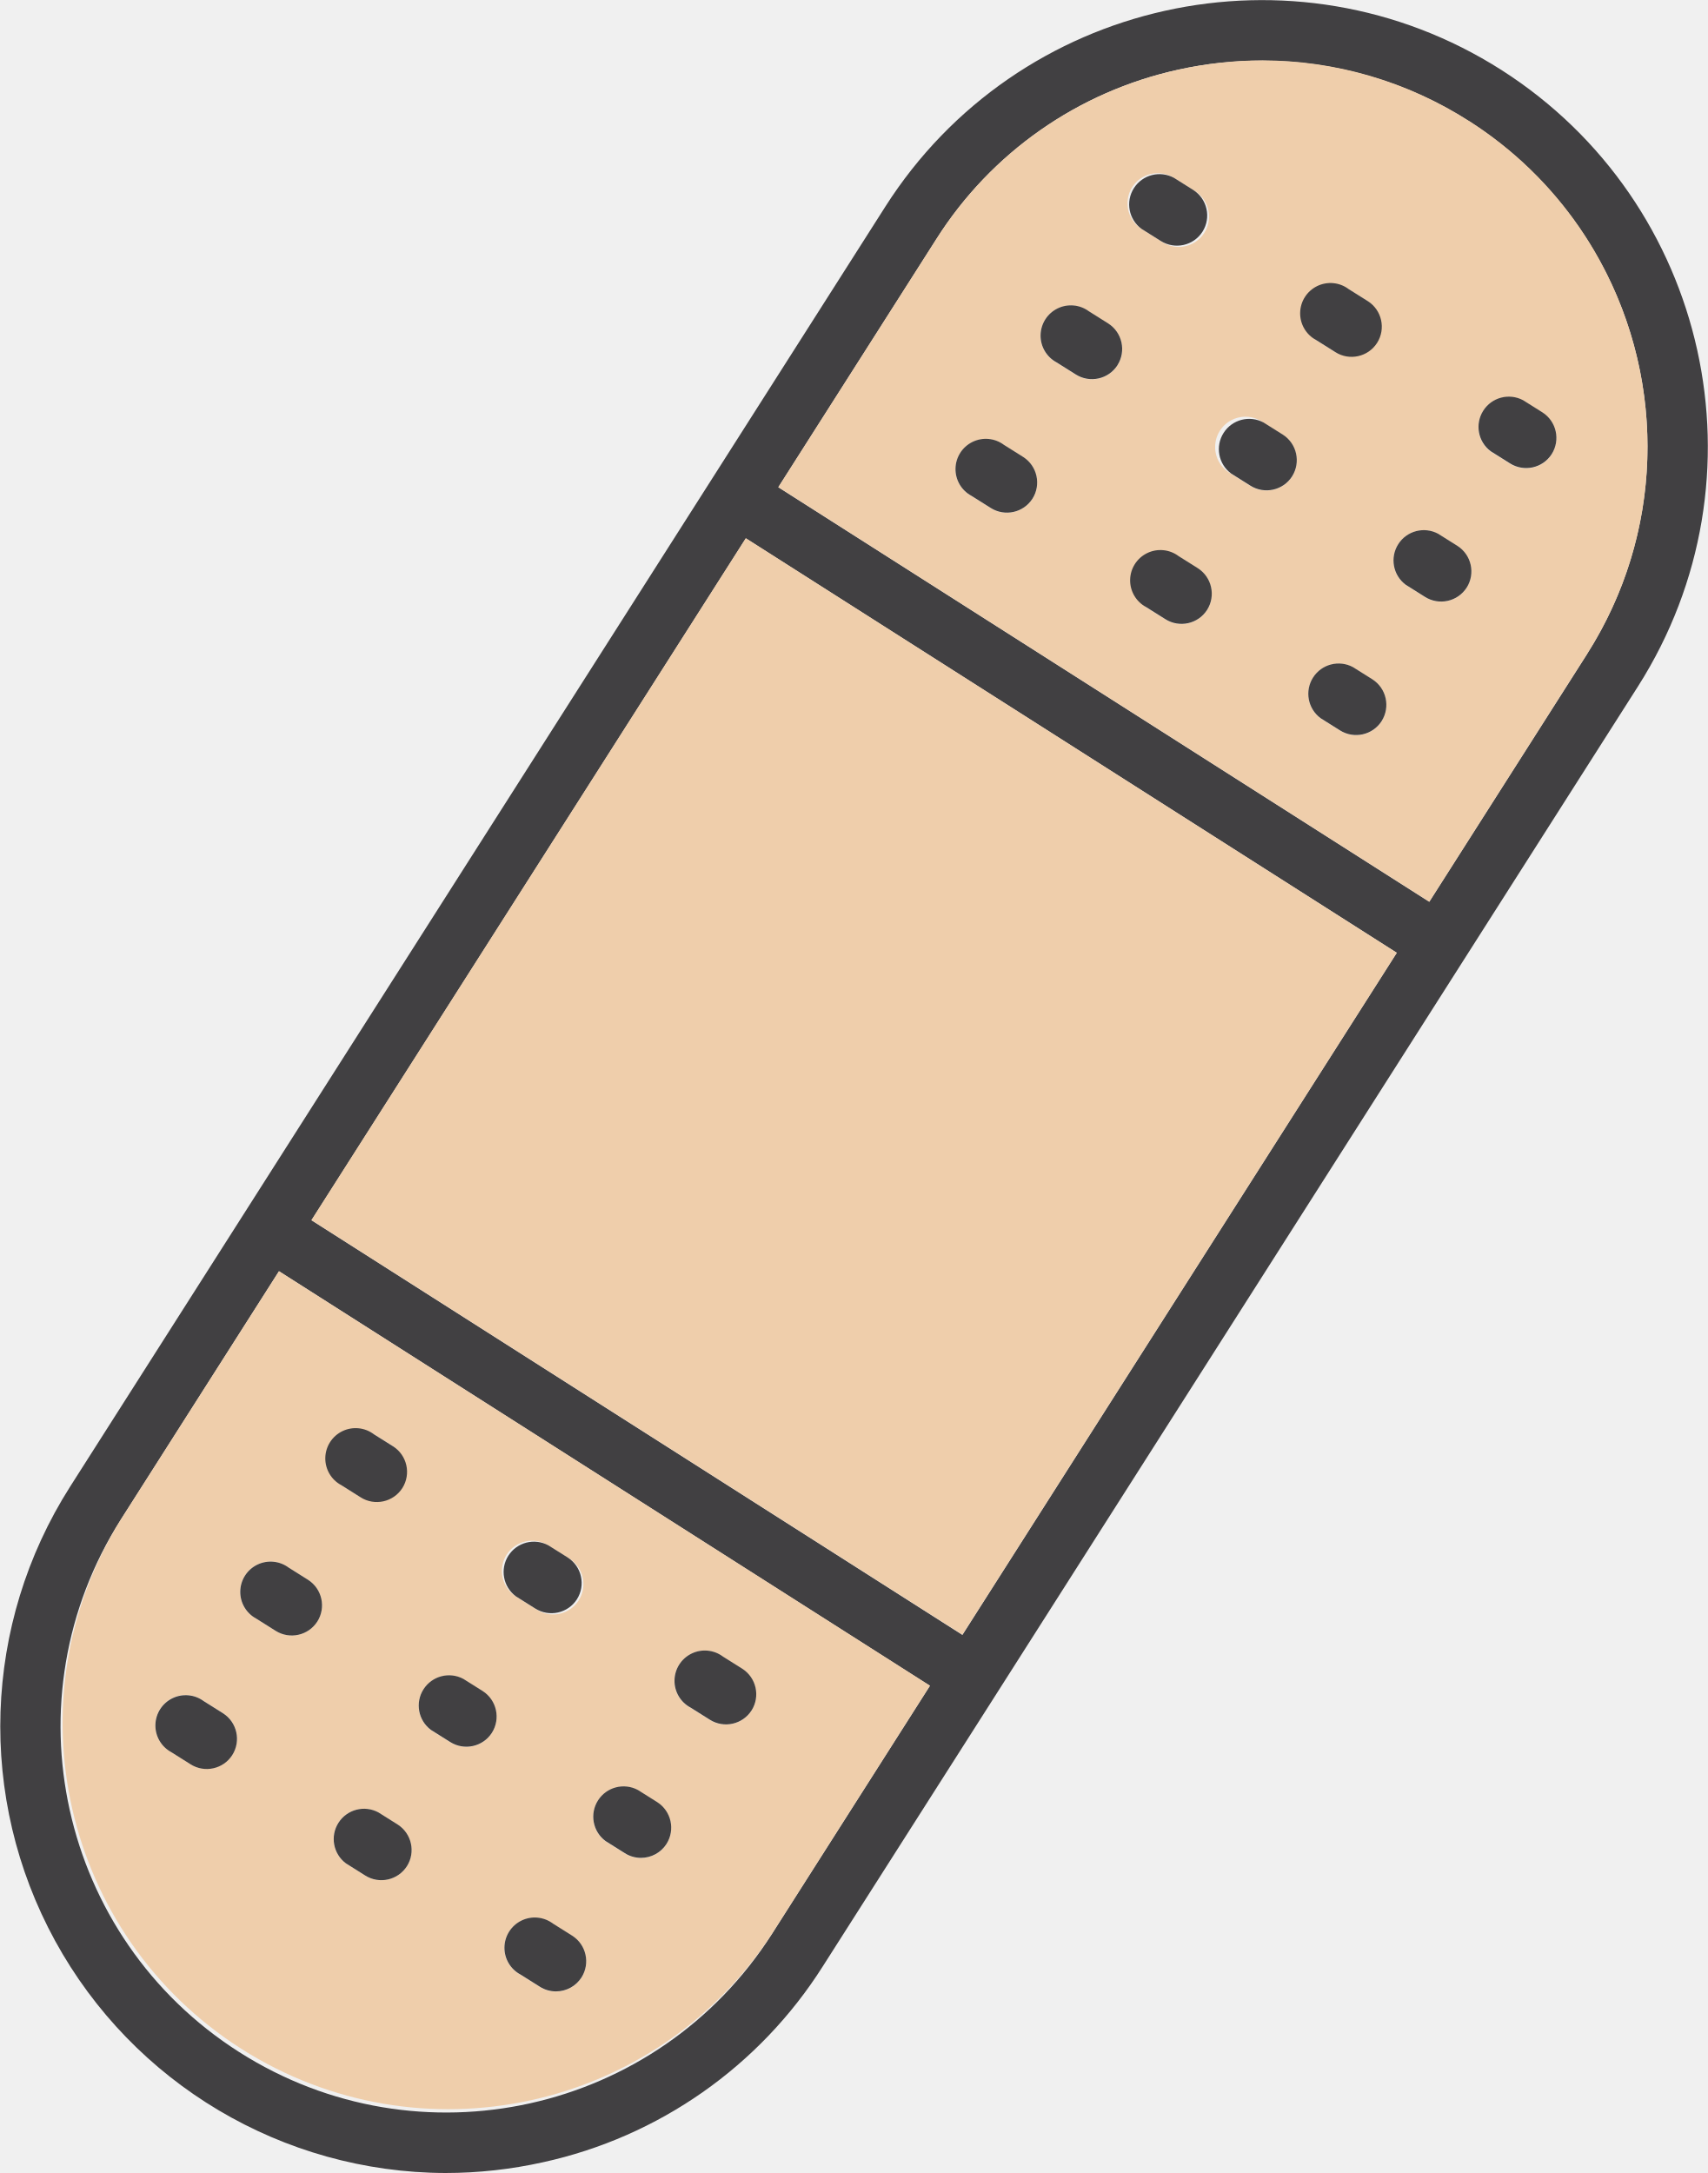
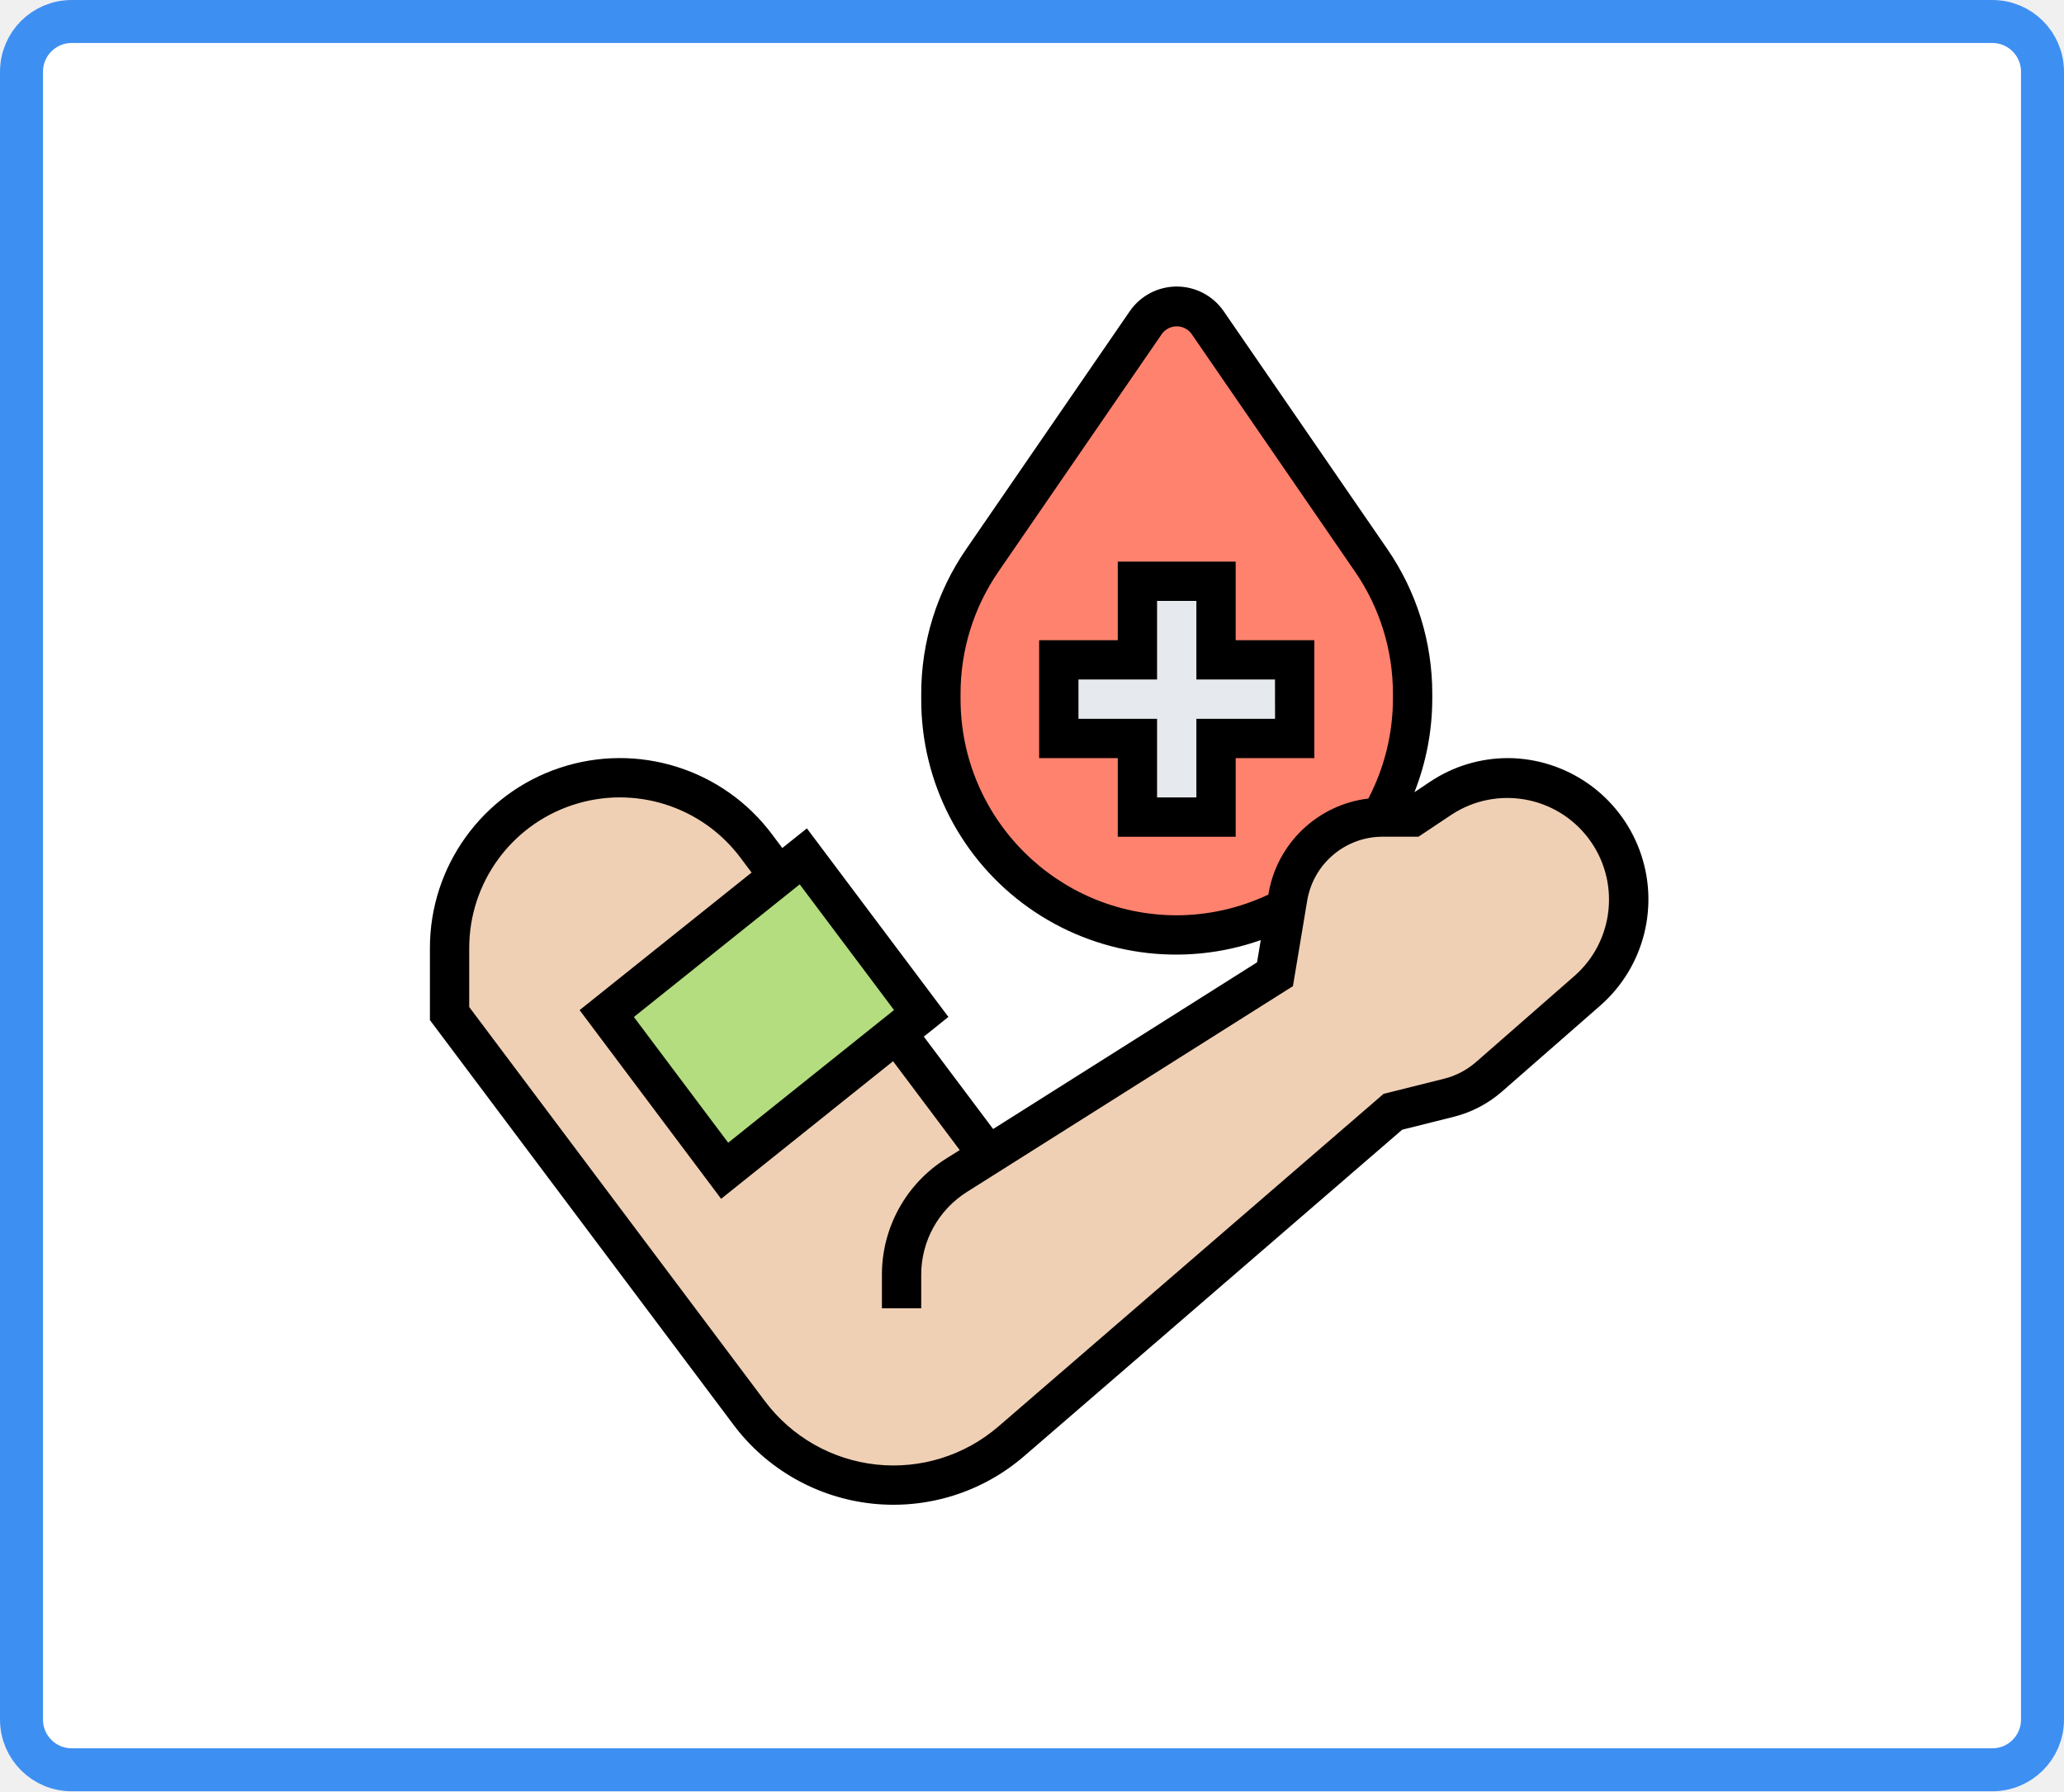
- <svg xmlns="http://www.w3.org/2000/svg" id="_42" data-name="42" width="56.355" height="71.7" viewBox="0 0 56.355 71.7">
-   <defs>
-     <clipPath id="clip-path">
-       <rect id="Rectángulo_403344" data-name="Rectángulo 403344" width="56.355" height="71.7" fill="none" />
-     </clipPath>
-   </defs>
-   <g id="Grupo_1102884" data-name="Grupo 1102884" clip-path="url(#clip-path)">
-     <path id="Trazado_881738" data-name="Trazado 881738" d="M49.543,2.311A14.727,14.727,0,0,0,29.21,6.821l-5.747,9.025h0L2.311,49.057A14.735,14.735,0,0,0,14.7,71.7a14.877,14.877,0,0,0,3.218-.355,14.63,14.63,0,0,0,9.232-6.466L32.9,55.855h0l15.4-24.185,5.748-9.025A14.744,14.744,0,0,0,49.543,2.311m-24.071,61.5A12.732,12.732,0,0,1,3.993,50.129l5.212-8.184L30.684,55.624Zm6.283-9.866L10.277,40.263l14.332-22.5L46.088,31.438Zm20.616-32.37L47.16,29.756,25.681,16.077l5.212-8.184A12.649,12.649,0,0,1,38.875,2.3,12.823,12.823,0,0,1,41.657,2,12.738,12.738,0,0,1,52.371,21.572" transform="translate(0 0)" fill="#414042" />
-     <path id="Trazado_881739" data-name="Trazado 881739" d="M150.291,211.5,135.958,234l-21.478-13.679,14.332-22.5Z" transform="translate(-104.204 -180.062)" fill="#efceab" />
-     <path id="Trazado_881740" data-name="Trazado 881740" d="M29.442,467.241l-5.212,8.184A12.732,12.732,0,0,0,45.709,489.1l5.212-8.184ZM27.9,483.2a1,1,0,0,1-1.378.305l-.635-.4a1,1,0,1,1,1.071-1.683l.636.4A1,1,0,0,1,27.9,483.2m2.805-4.4a1,1,0,0,1-1.378.305l-.635-.4a1,1,0,1,1,1.071-1.682l.636.4a1,1,0,0,1,.306,1.378m.487-5.882a1,1,0,0,1,1.377-.305l.636.4a1,1,0,0,1-1.072,1.682l-.635-.4a1,1,0,0,1-.306-1.377m2.469,13.955a1,1,0,0,1-1.377.306l-.636-.4a1,1,0,0,1,1.072-1.682l.636.4a1,1,0,0,1,.305,1.377m2.805-4.4a1,1,0,0,1-1.377.305l-.636-.4a1,1,0,0,1,1.072-1.682l.636.4a1,1,0,0,1,.305,1.377m.487-5.881a1,1,0,0,1,1.377-.306l.636.4a1,1,0,1,1-1.072,1.683l-.636-.4a1,1,0,0,1-.305-1.377m2.469,13.955a1,1,0,0,1-.843.461.987.987,0,0,1-.534-.156l-.636-.4a1,1,0,1,1,1.071-1.682l.636.4a1,1,0,0,1,.306,1.377m2.805-4.405a1,1,0,0,1-1.377.305l-.636-.4a1,1,0,0,1,1.071-1.683l.636.4a1,1,0,0,1,.306,1.377m2.805-4.405a1,1,0,0,1-1.377.306l-.636-.4a1,1,0,1,1,1.071-1.682l.636.4a1,1,0,0,1,.306,1.377" transform="translate(-20.237 -425.296)" fill="#efceab" />
-     <path id="Trazado_881741" data-name="Trazado 881741" d="M308.863,24.228a12.65,12.65,0,0,0-6.815-2,12.823,12.823,0,0,0-2.782.307,12.649,12.649,0,0,0-7.982,5.59l-5.212,8.184,21.479,13.679,5.211-8.184a12.746,12.746,0,0,0-3.9-17.579M294.458,36.69A1,1,0,0,1,293.08,37l-.636-.4a1,1,0,1,1,1.072-1.682l.636.4a1,1,0,0,1,.305,1.378m2.805-4.405a1,1,0,0,1-1.377.305l-.636-.4a1,1,0,1,1,1.072-1.682l.636.4a1,1,0,0,1,.305,1.377m.487-5.881a1,1,0,0,1,1.377-.306l.636.4a1,1,0,1,1-1.072,1.683l-.636-.4a1,1,0,0,1-.305-1.377m2.468,13.955a1,1,0,0,1-1.377.305l-.636-.4a1,1,0,0,1,1.072-1.682l.636.4a1,1,0,0,1,.305,1.377m2.805-4.405a1,1,0,0,1-1.377.305l-.635-.4a1,1,0,1,1,1.071-1.683l.636.4a1,1,0,0,1,.305,1.377m.487-5.881a1,1,0,0,1,1.377-.305l.636.4a1,1,0,0,1-1.072,1.682l-.636-.4a1,1,0,0,1-.305-1.377m2.469,13.955a1,1,0,0,1-1.377.305l-.636-.4a1,1,0,0,1,1.072-1.683l.636.4a1,1,0,0,1,.305,1.377m2.805-4.405a1,1,0,0,1-1.377.306l-.636-.4a1,1,0,0,1,1.072-1.682l.636.4a1,1,0,0,1,.305,1.377m2.805-4.4a1,1,0,0,1-1.377.305l-.636-.4a1,1,0,0,1,1.072-1.682l.636.4a1,1,0,0,1,.305,1.377" transform="translate(-260.391 -20.235)" fill="#efceab" />
-     <path id="Trazado_881742" data-name="Trazado 881742" d="M416.892,65.512a1,1,0,0,1-1.377.306l-.636-.4a1,1,0,0,1,1.072-1.683l.636.4a1,1,0,0,1,.305,1.377" transform="translate(-377.215 -57.867)" fill="#414042" />
-     <path id="Trazado_881743" data-name="Trazado 881743" d="M481.069,106.385a1,1,0,0,1-1.377.305l-.636-.4a1,1,0,1,1,1.072-1.682l.636.4a1,1,0,0,1,.305,1.377" transform="translate(-435.631 -95.071)" fill="#414042" />
-     <path id="Trazado_881744" data-name="Trazado 881744" d="M545.242,147.258a1,1,0,0,1-1.377.305l-.636-.4a1,1,0,0,1,1.072-1.682l.636.4a1,1,0,0,1,.305,1.377" transform="translate(-494.043 -132.274)" fill="#414042" />
-     <path id="Trazado_881745" data-name="Trazado 881745" d="M385.642,114.578a1,1,0,0,1-1.377.305l-.636-.4A1,1,0,1,1,384.7,112.8l.636.4a1,1,0,0,1,.305,1.377" transform="translate(-348.77 -102.528)" fill="#414042" />
-     <path id="Trazado_881746" data-name="Trazado 881746" d="M449.819,155.448a1,1,0,0,1-1.377.305l-.635-.4a1,1,0,0,1,1.071-1.683l.636.4a1,1,0,0,1,.305,1.377" transform="translate(-407.186 -139.729)" fill="#414042" />
-     <path id="Trazado_881747" data-name="Trazado 881747" d="M513.992,196.324a1,1,0,0,1-1.377.306l-.636-.4a1,1,0,0,1,1.072-1.682l.636.4a1,1,0,0,1,.305,1.377" transform="translate(-465.598 -176.936)" fill="#414042" />
-     <path id="Trazado_881748" data-name="Trazado 881748" d="M354.392,163.645a1,1,0,0,1-1.377.305l-.636-.4a1,1,0,1,1,1.072-1.682l.636.4a1,1,0,0,1,.305,1.378" transform="translate(-320.326 -147.19)" fill="#414042" />
-     <path id="Trazado_881749" data-name="Trazado 881749" d="M418.569,204.518a1,1,0,0,1-1.377.305l-.636-.4a1,1,0,1,1,1.072-1.682l.636.4a1,1,0,0,1,.305,1.377" transform="translate(-378.741 -184.393)" fill="#414042" />
-     <path id="Trazado_881750" data-name="Trazado 881750" d="M482.742,245.388a1,1,0,0,1-1.377.305l-.636-.4a1,1,0,0,1,1.072-1.683l.636.4a1,1,0,0,1,.305,1.377" transform="translate(-437.154 -221.595)" fill="#414042" />
-     <path id="Trazado_881751" data-name="Trazado 881751" d="M122.79,527.288a1,1,0,0,1-1.378.305l-.635-.4a1,1,0,1,1,1.071-1.682l.636.4a1,1,0,0,1,.306,1.377" transform="translate(-109.514 -478.188)" fill="#414042" />
-     <path id="Trazado_881752" data-name="Trazado 881752" d="M186.965,568.162a1,1,0,0,1-1.377.306l-.636-.4a1,1,0,0,1,1.072-1.683l.636.4a1,1,0,0,1,.305,1.377" transform="translate(-167.928 -515.394)" fill="#414042" />
-     <path id="Trazado_881753" data-name="Trazado 881753" d="M251.14,609.034a1,1,0,0,1-1.377.306l-.636-.4a1,1,0,1,1,1.071-1.682l.636.4a1,1,0,0,1,.306,1.377" transform="translate(-226.342 -552.597)" fill="#414042" />
-     <path id="Trazado_881754" data-name="Trazado 881754" d="M91.54,576.355a1,1,0,0,1-1.378.305l-.635-.4a1,1,0,1,1,1.071-1.682l.636.4a1,1,0,0,1,.306,1.378" transform="translate(-81.07 -522.851)" fill="#414042" />
-     <path id="Trazado_881755" data-name="Trazado 881755" d="M155.715,617.228a1,1,0,0,1-1.377.305l-.636-.4a1,1,0,0,1,1.072-1.682l.636.4a1,1,0,0,1,.305,1.377" transform="translate(-139.484 -560.054)" fill="#414042" />
-     <path id="Trazado_881756" data-name="Trazado 881756" d="M219.89,658.1a1,1,0,0,1-.843.461.987.987,0,0,1-.534-.156l-.636-.4a1,1,0,0,1,1.071-1.683l.636.4a1,1,0,0,1,.306,1.377" transform="translate(-197.898 -597.259)" fill="#414042" />
-     <path id="Trazado_881757" data-name="Trazado 881757" d="M60.29,625.422a1,1,0,0,1-1.378.305l-.635-.4a1,1,0,1,1,1.071-1.683l.636.4a1,1,0,0,1,.306,1.377" transform="translate(-52.625 -567.513)" fill="#414042" />
-     <path id="Trazado_881758" data-name="Trazado 881758" d="M124.465,666.294a1,1,0,0,1-1.377.306l-.636-.4a1,1,0,0,1,1.072-1.682l.636.4a1,1,0,0,1,.305,1.377" transform="translate(-111.039 -604.717)" fill="#414042" />
-     <path id="Trazado_881759" data-name="Trazado 881759" d="M188.64,707.165a1,1,0,0,1-.843.461.987.987,0,0,1-.534-.156l-.636-.4a1,1,0,1,1,1.071-1.682l.636.4a1,1,0,0,1,.306,1.377" transform="translate(-169.453 -641.918)" fill="#414042" />
+ <svg xmlns="http://www.w3.org/2000/svg" width="144" height="125" viewBox="0 0 144 125">
+   <g id="Grupo_1104010" data-name="Grupo 1104010" transform="translate(-1097.051 -2933)">
+     <g id="Rectángulo_404360" data-name="Rectángulo 404360" transform="translate(1097.051 2933)" fill="#fff" stroke="#3e8ff2" stroke-width="3">
+       <rect width="144" height="125" rx="5" stroke="none" />
+       <rect x="1.5" y="1.5" width="141" height="122" rx="3.5" fill="none" />
+     </g>
+     <g id="wound_2637744" transform="translate(1126.045 2951.995)">
+       <g id="Grupo_1103763" data-name="Grupo 1103763" transform="translate(2.371 2.371)">
+         <g id="Grupo_1103759" data-name="Grupo 1103759" transform="translate(34.279)">
+           <path id="Trazado_884259" data-name="Trazado 884259" d="M59.907,29.053v.37A16.224,16.224,0,0,1,57.7,37.65a6.816,6.816,0,0,0-3.592,1.124A6.71,6.71,0,0,0,51.2,43.258l-.123.754A16.466,16.466,0,0,1,27,29.423v-.37a16.5,16.5,0,0,1,2.893-9.324L41.3,3.124a2.623,2.623,0,0,1,4.305,0l11.408,16.6A16.5,16.5,0,0,1,59.907,29.053Z" transform="translate(-27 -2)" fill="#ff826e" />
+         </g>
+         <g id="Grupo_1103760" data-name="Grupo 1103760" transform="translate(0 32.907)">
+           <path id="Trazado_884260" data-name="Trazado 884260" d="M39.583,52.34l20-12.628.768-4.607.123-.754a6.71,6.71,0,0,1,2.907-4.484,6.816,6.816,0,0,1,3.592-1.124h2.208l1.988-1.33A8.474,8.474,0,0,1,75.85,26a8.426,8.426,0,0,1,8.419,8.419v.1a8.373,8.373,0,0,1-2.879,6.335L74.52,46.869a6.7,6.7,0,0,1-2.8,1.467l-3.908.974L41.187,72.3a12.577,12.577,0,0,1-13.849,1.728,12.768,12.768,0,0,1-4.429-3.7L2,42.454V37.888a11.891,11.891,0,0,1,17.194-10.64,12.02,12.02,0,0,1,4.2,3.51l1.577,2.1-12,9.6L21.2,53.423l12-9.6Z" transform="translate(-2 -26)" fill="#f0d0b4" />
+         </g>
+         <g id="Grupo_1103761" data-name="Grupo 1103761" transform="translate(10.969 38.392)">
+           <path id="Trazado_884261" data-name="Trazado 884261" d="M23.711,30l8.227,10.969L30.224,42.34l-12,9.6L10,40.969l12-9.6Z" transform="translate(-10 -30)" fill="#b4dd7f" />
+         </g>
+         <g id="Grupo_1103762" data-name="Grupo 1103762" transform="translate(42.505 19.196)">
+           <path id="Trazado_884262" data-name="Trazado 884262" d="M49.454,21.485v5.485H43.969v5.485H38.485V26.969H33V21.485h5.485V16h5.485v5.485Z" transform="translate(-33 -16)" fill="#e6e9ed" />
+         </g>
+       </g>
+       <g id="Grupo_1103764" data-name="Grupo 1103764" transform="translate(1 1)">
+         <path id="Trazado_884263" data-name="Trazado 884263" d="M76.219,33.907a9.761,9.761,0,0,0-5.431,1.644l-1.1.735a17.83,17.83,0,0,0,1.244-6.492v-.373a17.754,17.754,0,0,0-3.136-10.1L56.382,2.725a3.978,3.978,0,0,0-6.557,0l-11.411,16.6a17.758,17.758,0,0,0-3.136,10.1v.373A17.776,17.776,0,0,0,58.966,46.607l-.259,1.552L40.294,59.789l-4.837-6.447,1.717-1.374L27.3,38.811l-1.714,1.371-.728-.971A13.253,13.253,0,0,0,1,47.162v5.027L22.181,80.43a13.948,13.948,0,0,0,20.276,2.188l26.377-22.78,3.594-.9a8.132,8.132,0,0,0,3.365-1.759l6.874-6.015a9.859,9.859,0,0,0-6.447-17.259ZM53.1,44.877A15.1,15.1,0,0,1,38.021,29.794v-.373a15.01,15.01,0,0,1,2.655-8.545L52.086,4.28a1.282,1.282,0,0,1,2.035,0l11.411,16.6a15.007,15.007,0,0,1,2.655,8.545v.373a15.082,15.082,0,0,1-1.715,6.93A8.043,8.043,0,0,0,59.5,43.408l0,.022A15.084,15.084,0,0,1,53.1,44.877Zm-19.72,6.61-11.57,9.259-6.58-8.773L26.8,42.717ZM80.862,49.1l-6.874,6.014a5.387,5.387,0,0,1-2.224,1.165l-4.229,1.057L40.667,80.544a11.209,11.209,0,0,1-16.292-1.759L3.742,51.276V47.162a10.512,10.512,0,0,1,18.922-6.307l.779,1.039-12,9.6,9.874,13.166,11.995-9.6,4.652,6.2-.958.6a9.555,9.555,0,0,0-4.471,8.116V72.3h2.742V69.978a6.818,6.818,0,0,1,3.195-5.8L61.211,49.821l.994-5.963a5.339,5.339,0,0,1,5.272-4.466h2.494l2.338-1.559A7.092,7.092,0,0,1,80.862,49.1Z" transform="translate(-1 -1)" />
+         <path id="Trazado_884264" data-name="Trazado 884264" d="M51.2,20.485H45.711V15H37.485v5.485H32v8.227h5.485V34.2h8.227V28.711H51.2Zm-2.742,5.485H42.969v5.485H40.227V25.969H34.742V23.227h5.485V17.742h2.742v5.485h5.485Z" transform="translate(10.505 4.196)" />
+       </g>
+     </g>
  </g>
</svg>
